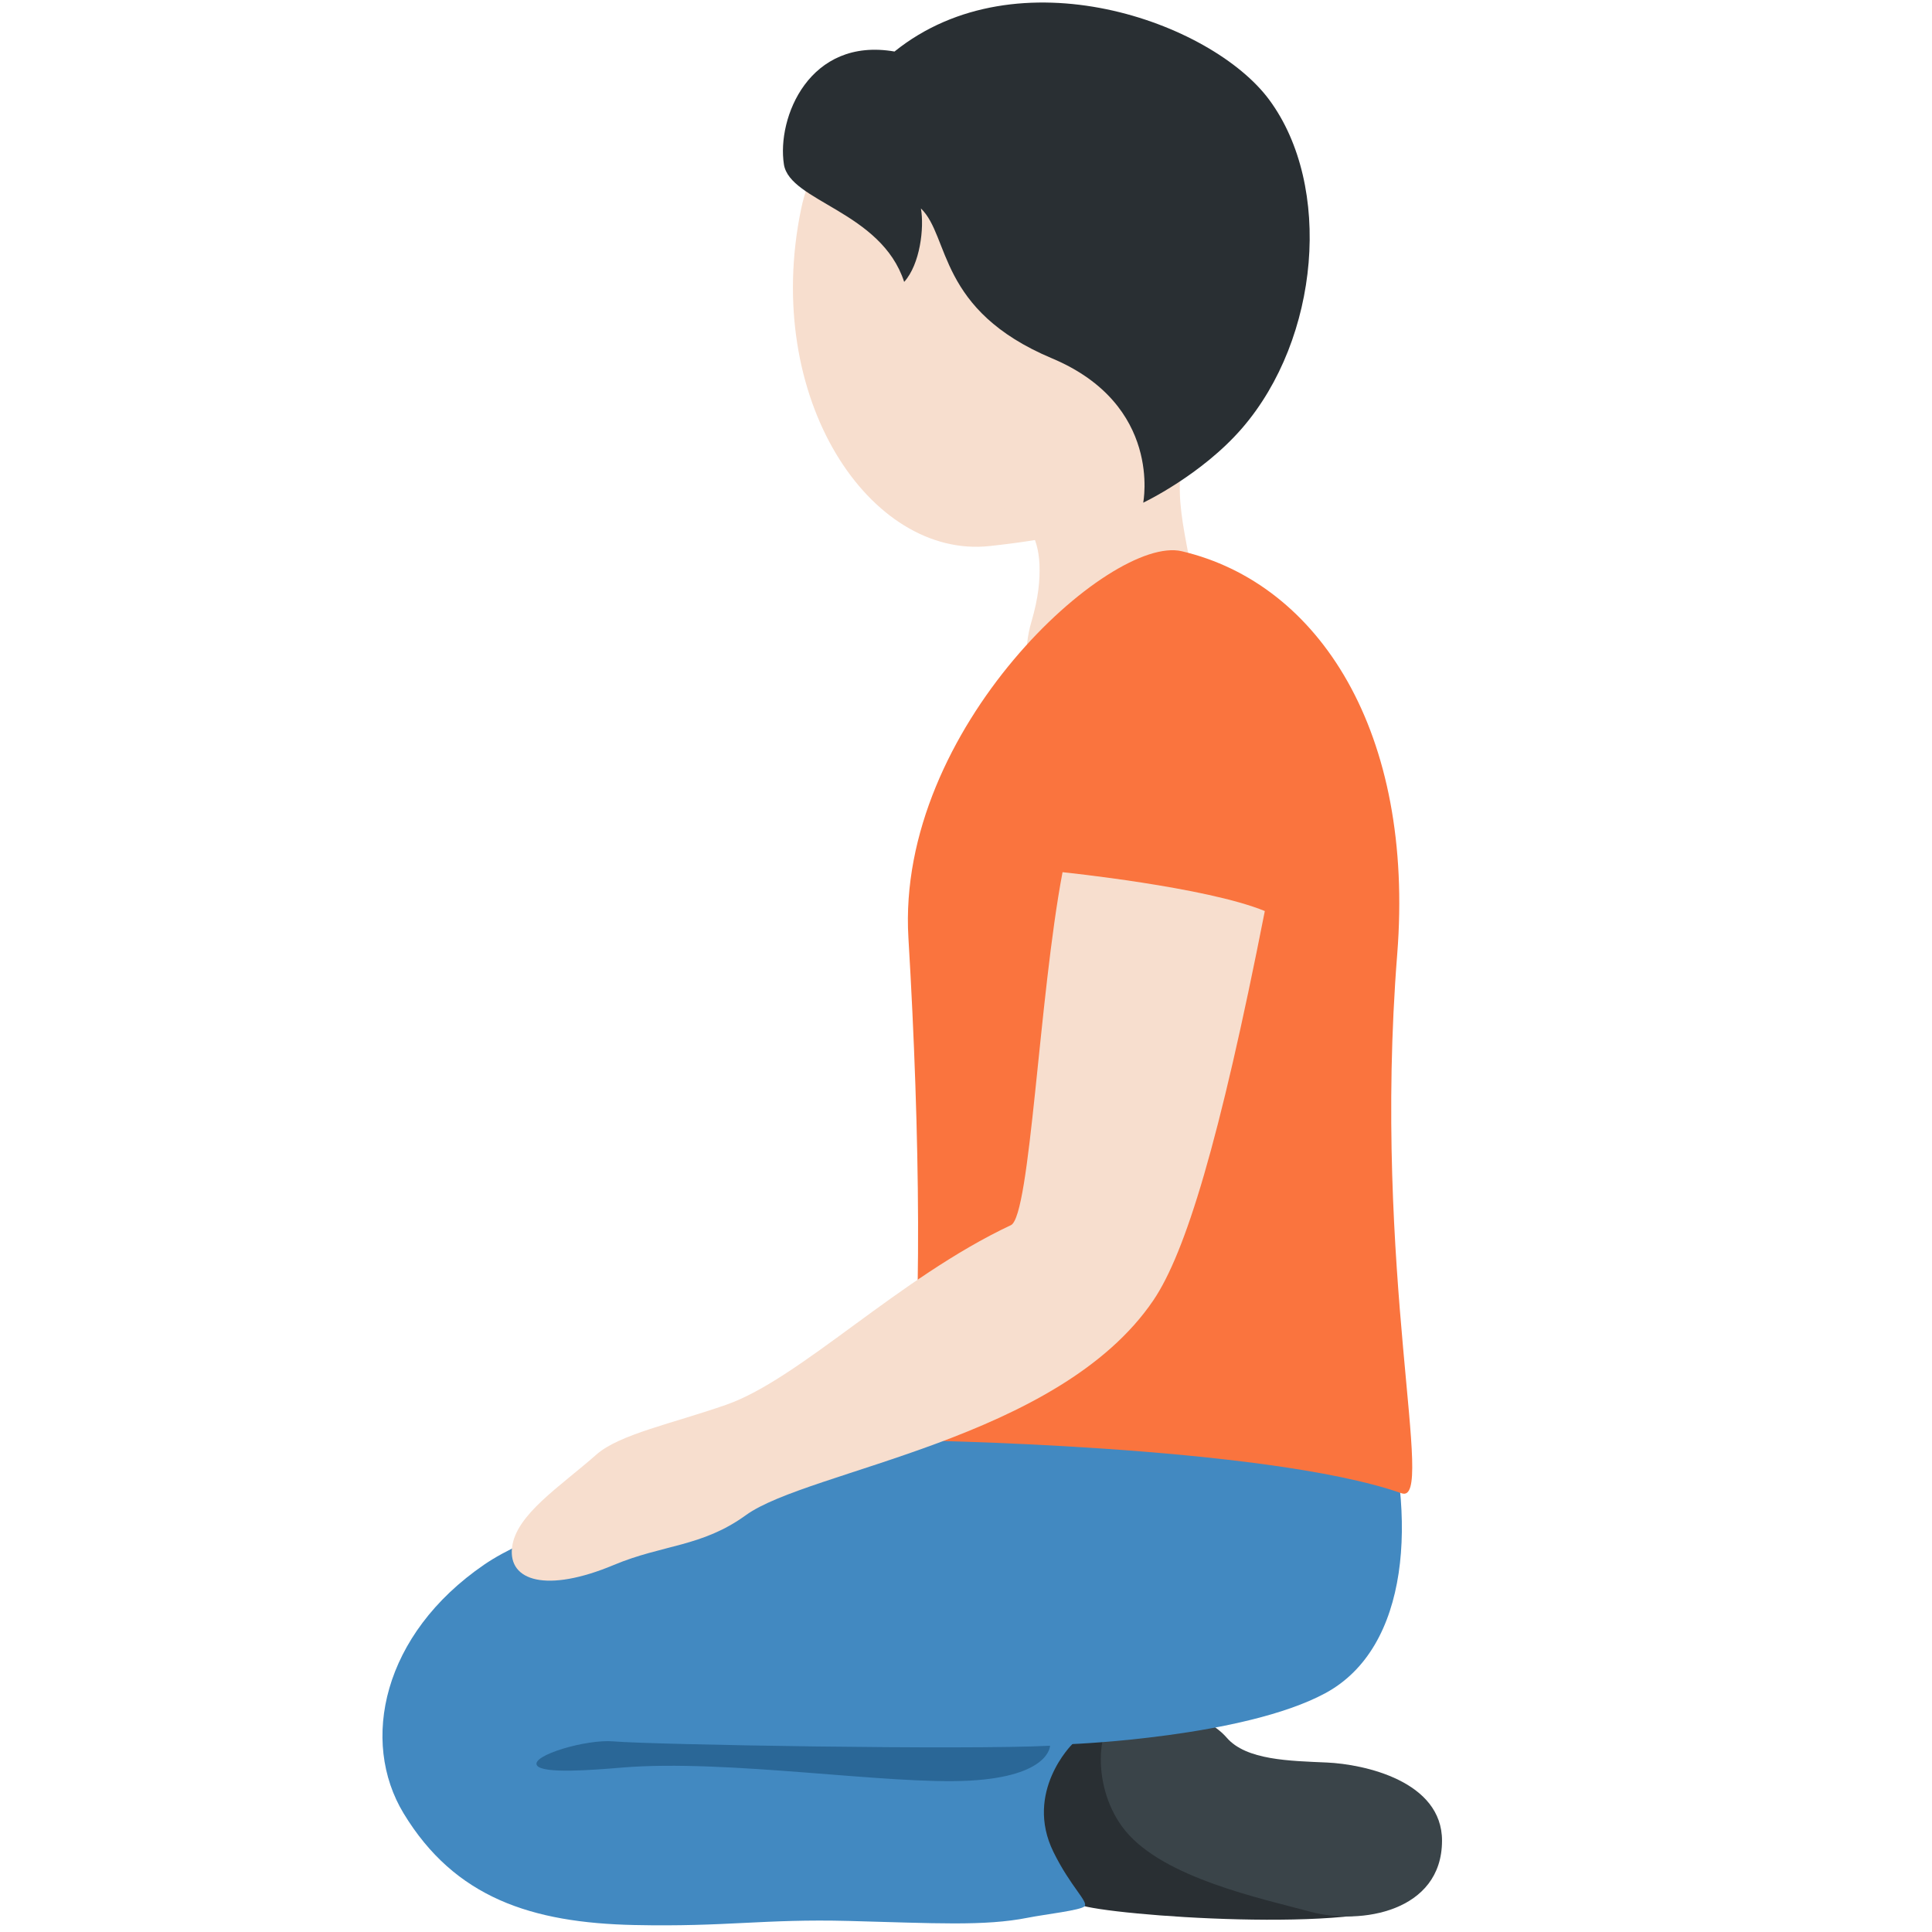
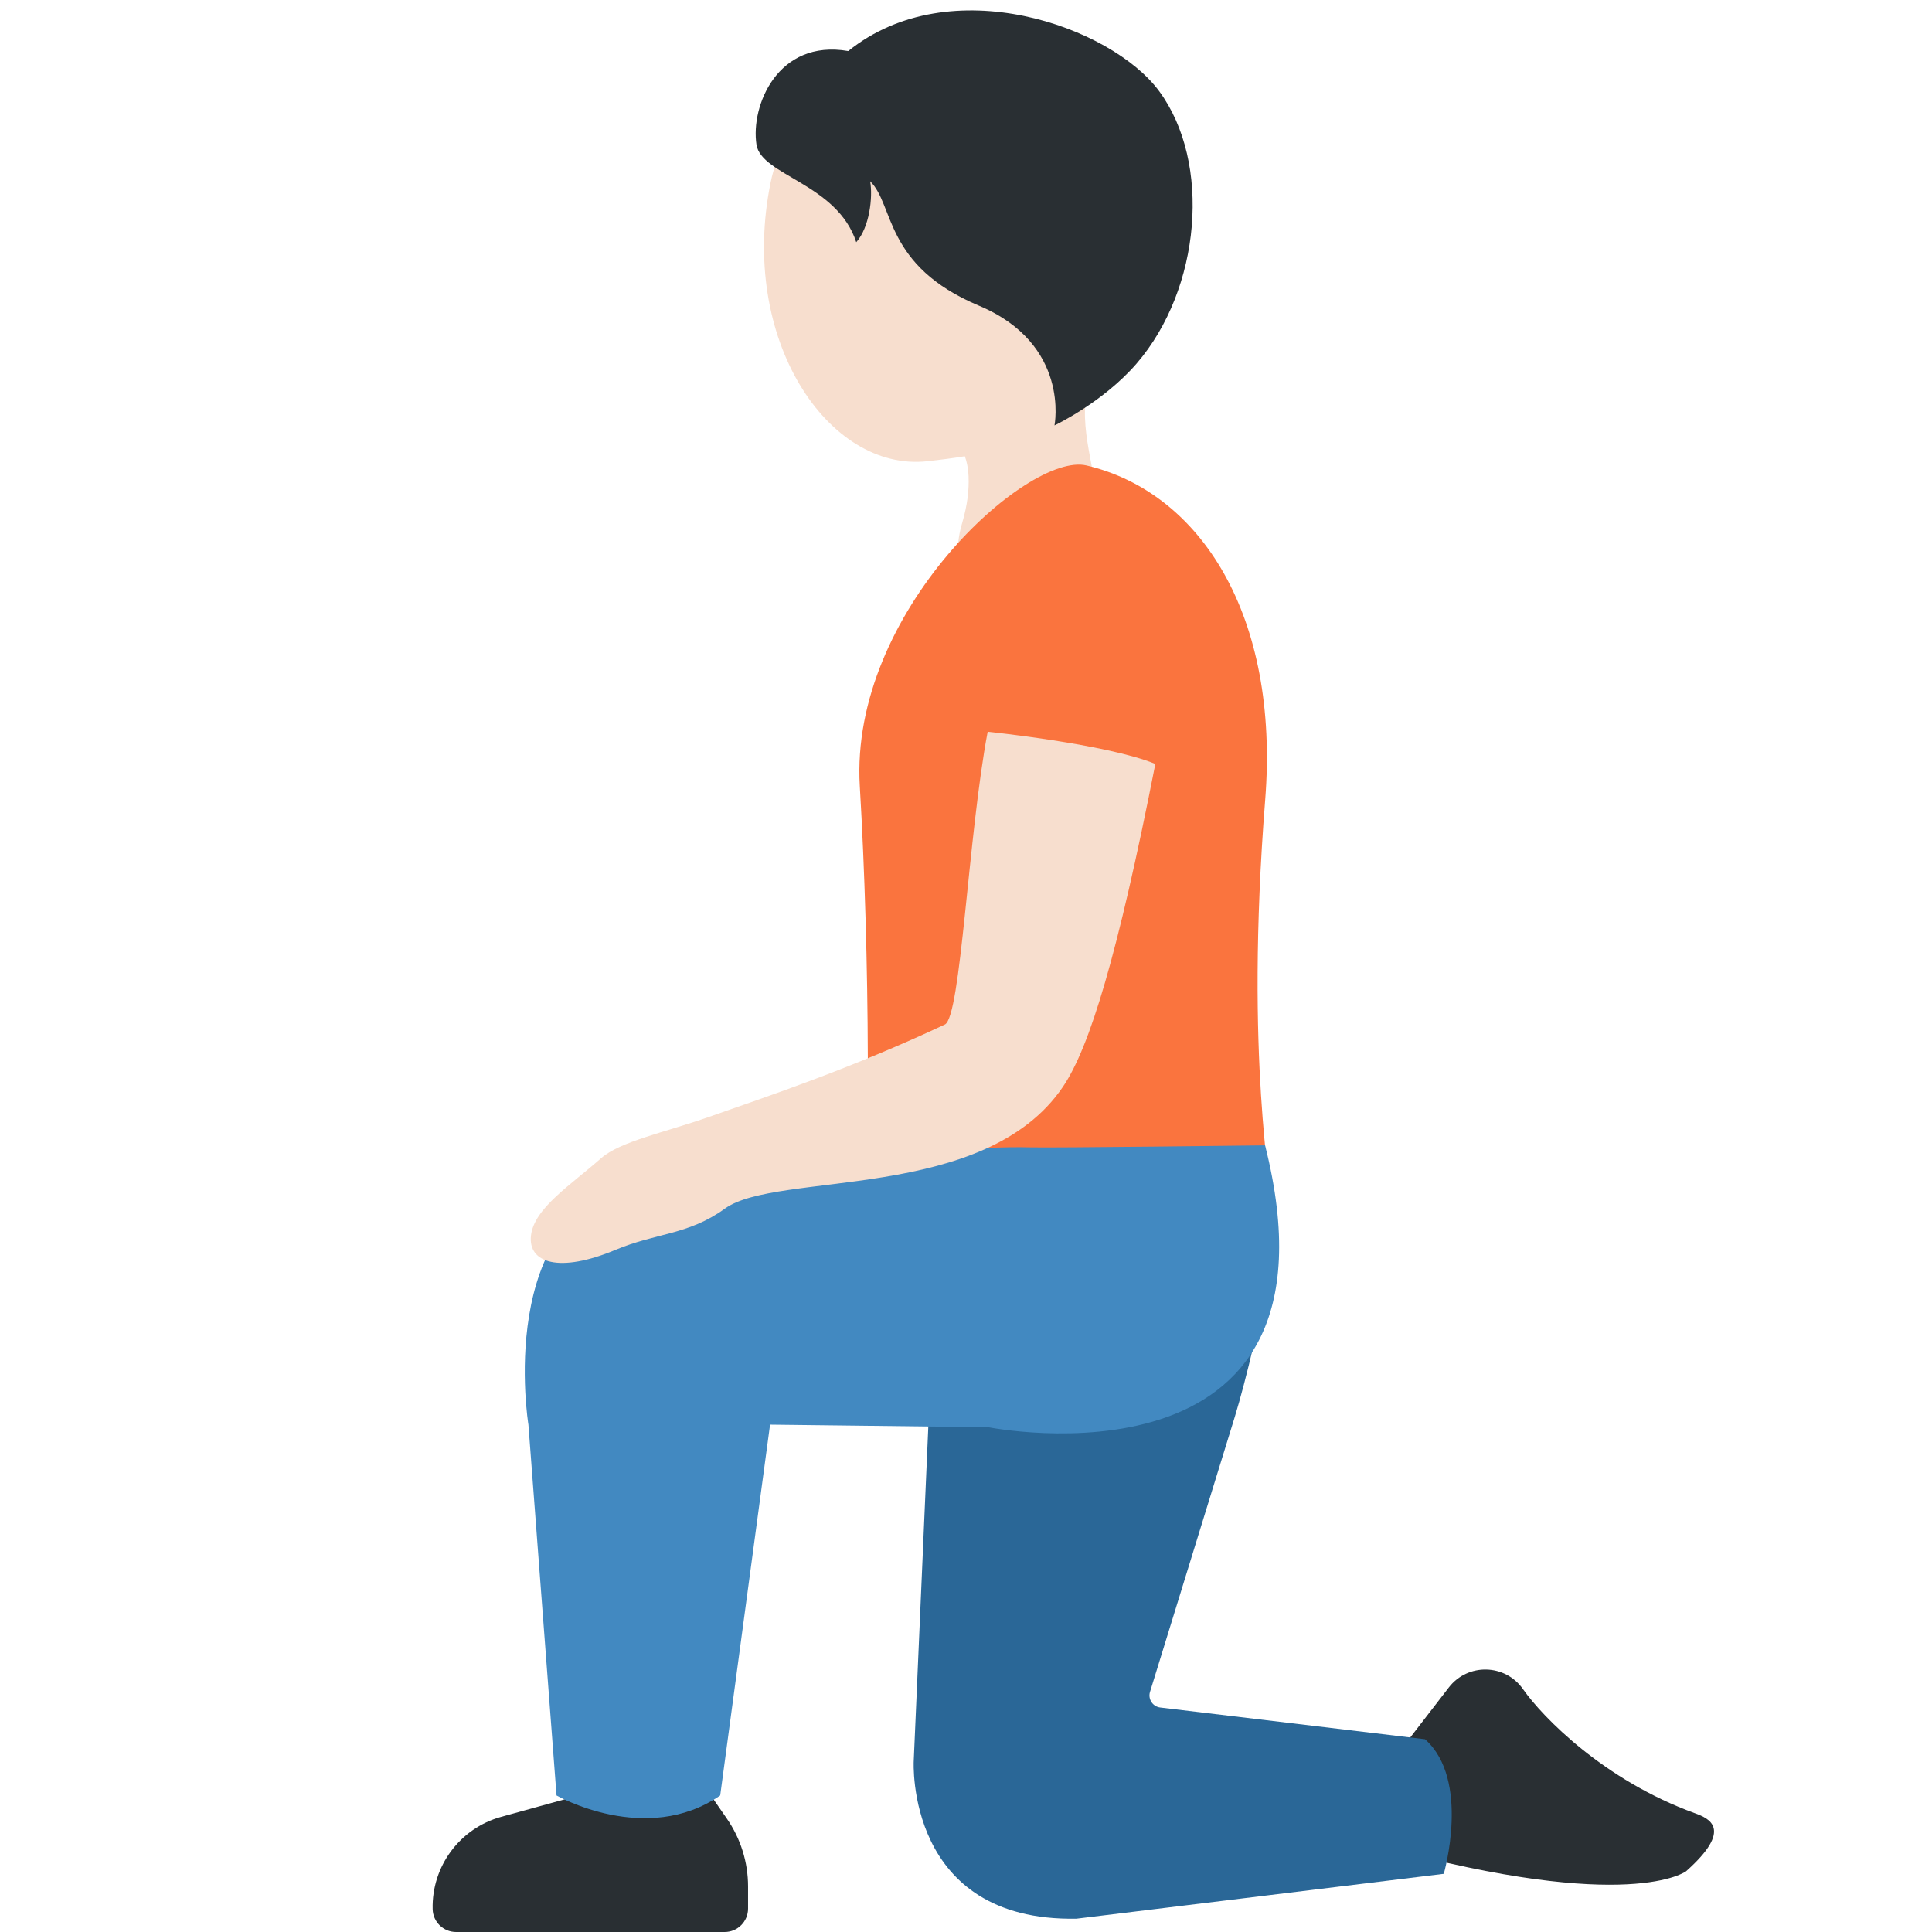
<svg xmlns="http://www.w3.org/2000/svg" viewBox="0 0 36 36">
-   <path fill="#F7DECE" d="M20.905 1.103c-2.182-.859-5.459.272-5.979 2.799-.726 3.526 1.288 6.513 3.513 6.273 2.332-.252 3.763-.769 4.708-3.17.943-2.4-.06-5.043-2.242-5.902z" />
-   <path fill="#F7DECE" d="M22.526 7.623c3.175-3.73-4.474-3.367-4.474-3.367-1.448.053-.451 2.465-1.133 3.782-.467.912 1.499 1.395 1.499 1.395s.903-.013.951 1.082v.01c.011.279-.018.61-.148 1.053-.648 2.192 2.297 3.537 2.944 1.34.256-.869.157-1.634.027-2.34l-.012-.063c-.196-1.049-.44-1.969.346-2.892z" />
-   <path fill="#292F33" d="M23.65 1.859C22.573.402 18.961-.884 16.668.96c-1.588-.275-2.196 1.234-2.061 2.103.108.694 1.813.873 2.241 2.19.297-.33.376-1.007.312-1.369.543.523.306 1.896 2.442 2.793 2.064.867 1.7 2.69 1.7 2.69s1.087-.514 1.844-1.39c1.443-1.67 1.691-4.512.504-6.118zm-2.984 30.366c-.937.204-1.397.837-1.522 1.423-.126.586.419 1.633.963 1.842s5.354.548 6.132-.078c1.162-.934-4.804-3.354-5.573-3.187z" />
-   <path fill="#3A4449" d="M20.924 31.831c-.521.24-.593 1.505.045 2.283.721.879 2.524 1.26 3.455 1.51s2.442-.001 2.446-1.322c.004-1.115-1.452-1.429-2.145-1.46-.693-.031-1.505-.042-1.868-.464s-1.391-.796-1.933-.547z" />
-   <path fill="#4289C1" d="M25.75 26.1c.655 2.154.529 4.598-1.058 5.452-1.52.818-4.71.946-4.71.946s-.905.89-.351 2.014c.315.639.649.921.58 1.007-.061.076-.748.153-1.053.214-.814.163-1.755.102-3.341.061s-2.272.113-3.998.076c-1.912-.041-3.344-.507-4.298-2.08-.814-1.343-.395-3.338 1.505-4.638 1.546-1.058 6.469-2.197 8.341-2.482 1.874-.285 7.814-2.441 8.383-.57z" />
-   <path fill="#FA743E" d="M26.117 27.825c-2.565-.9-9.188-.988-9.188-.988.257-2.055.218-5.676-.002-9.362-.233-3.906 3.768-7.514 5.092-7.204 2.571.602 4.342 3.386 4.016 7.511-.469 5.926.733 10.271.082 10.043z" />
-   <path fill="#F7DECE" d="M19.799 16.252c-.442 2.329-.599 6.406-.962 6.577-2.095.984-3.927 2.864-5.303 3.346-.997.349-1.992.55-2.42.928-.686.605-1.503 1.121-1.573 1.735-.072.623.645.847 1.896.323.919-.385 1.64-.333 2.461-.928 1.17-.847 5.832-1.399 7.596-4.008.595-.881 1.227-2.94 2.074-7.249-1.092-.449-3.769-.724-3.769-.724z" />
-   <path fill="#2A6797" d="M11.429 32.448c.718.062 6.591.163 8.137.081 0 0 0 .57-1.505.651-1.505.081-4.516-.407-6.469-.244-.538.045-1.485.121-1.587-.041-.117-.185.924-.491 1.424-.447z" />
+   <path fill="#F7DECE" d="M19.321 1.07c-1.81-.712-4.528.226-4.96 2.322-.602 2.925 1.069 5.402 2.914 5.203 1.934-.209 3.121-.638 3.905-2.629.783-1.992-.049-4.184-1.859-4.896z" />
+   <path fill="#F7DECE" d="M20.665 6.478c2.634-3.094-3.711-2.792-3.711-2.792-1.201.044-.374 2.044-.939 3.137-.388.756 1.244 1.157 1.244 1.157s.749-.011.789.897v.008c.009.231-.015.506-.123.873-.538 1.819 1.905 2.934 2.442 1.111.212-.721.13-1.355.022-1.941l-.01-.052c-.163-.87-.365-1.633.286-2.398z" />
+   <path fill="#292F33" d="M21.598 1.697c-.893-1.208-3.89-2.275-5.792-.746-1.317-.228-1.822 1.024-1.71 1.745.089.575 1.504.724 1.859 1.817.246-.274.312-.835.259-1.135.45.433.254 1.573 2.025 2.317 1.712.719 1.41 2.232 1.41 2.232s.902-.426 1.53-1.153c1.198-1.388 1.403-3.745.419-5.077z" />
+   <path fill="#FA743E" d="M23.663 22.44c-.135.623-7.64 1.303-7.64 1.303.213-1.705.181-6.037-.002-9.094-.193-3.24 3.126-6.232 4.223-5.976 2.132.499 3.601 2.809 3.331 6.23-.388 4.917.151 7.245.088 7.537z" />
+   <path fill="#292F33" d="M25.935 32.82l1.062-1.377c.354-.458 1.05-.442 1.382.032.363.518 1.507 1.698 3.203 2.312.264.096.724.291-.165 1.082 0 0-1.048.797-5.627-.453M8.498 36h5.005c.241 0 .436-.195.436-.436v-.412c0-.452-.138-.894-.396-1.266l-.383-.553h-1.933l-1.89.522c-.769.213-1.295.922-1.275 1.72.006.236.199.425.436.425z" />
+   <path fill="#2A6797" d="M17.337 25.683l-.311 7.133s-.156 2.994 3.033 2.936l6.844-.836s.505-1.75-.35-2.508l-4.933-.591c-.137-.016-.228-.149-.194-.282l1.579-5.122c.201-.652.548-2.06.603-2.735.034-.414-.195-.091-.185-.51l-6.397 1.838.311.677z" />
+   <path fill="#4289C1" d="M19.208 21.379c-1.871-.051-7.328.63-7.328.63-2.677.629-2.034 4.537-2.034 4.537l.524 6.91s1.668.953 3.05 0l.929-6.91 4.066.048s6.825 1.359 5.158-5.252c0 .001-3.984.048-4.365.037z" />
+   <path fill="#F7DECE" d="M18.404 13.635c-.366 1.931-.497 5.314-.798 5.455-1.738.816-3.258 1.323-4.399 1.723-.827.29-1.652.456-2.008.77-.569.502-1.246.93-1.305 1.439-.059.517.535.703 1.573.268.762-.32 1.36-.276 2.041-.77.97-.703 4.838-.108 6.3-2.272.494-.73 1.018-2.438 1.72-6.013-.904-.372-3.124-.6-3.124-.6z" />
</svg>
